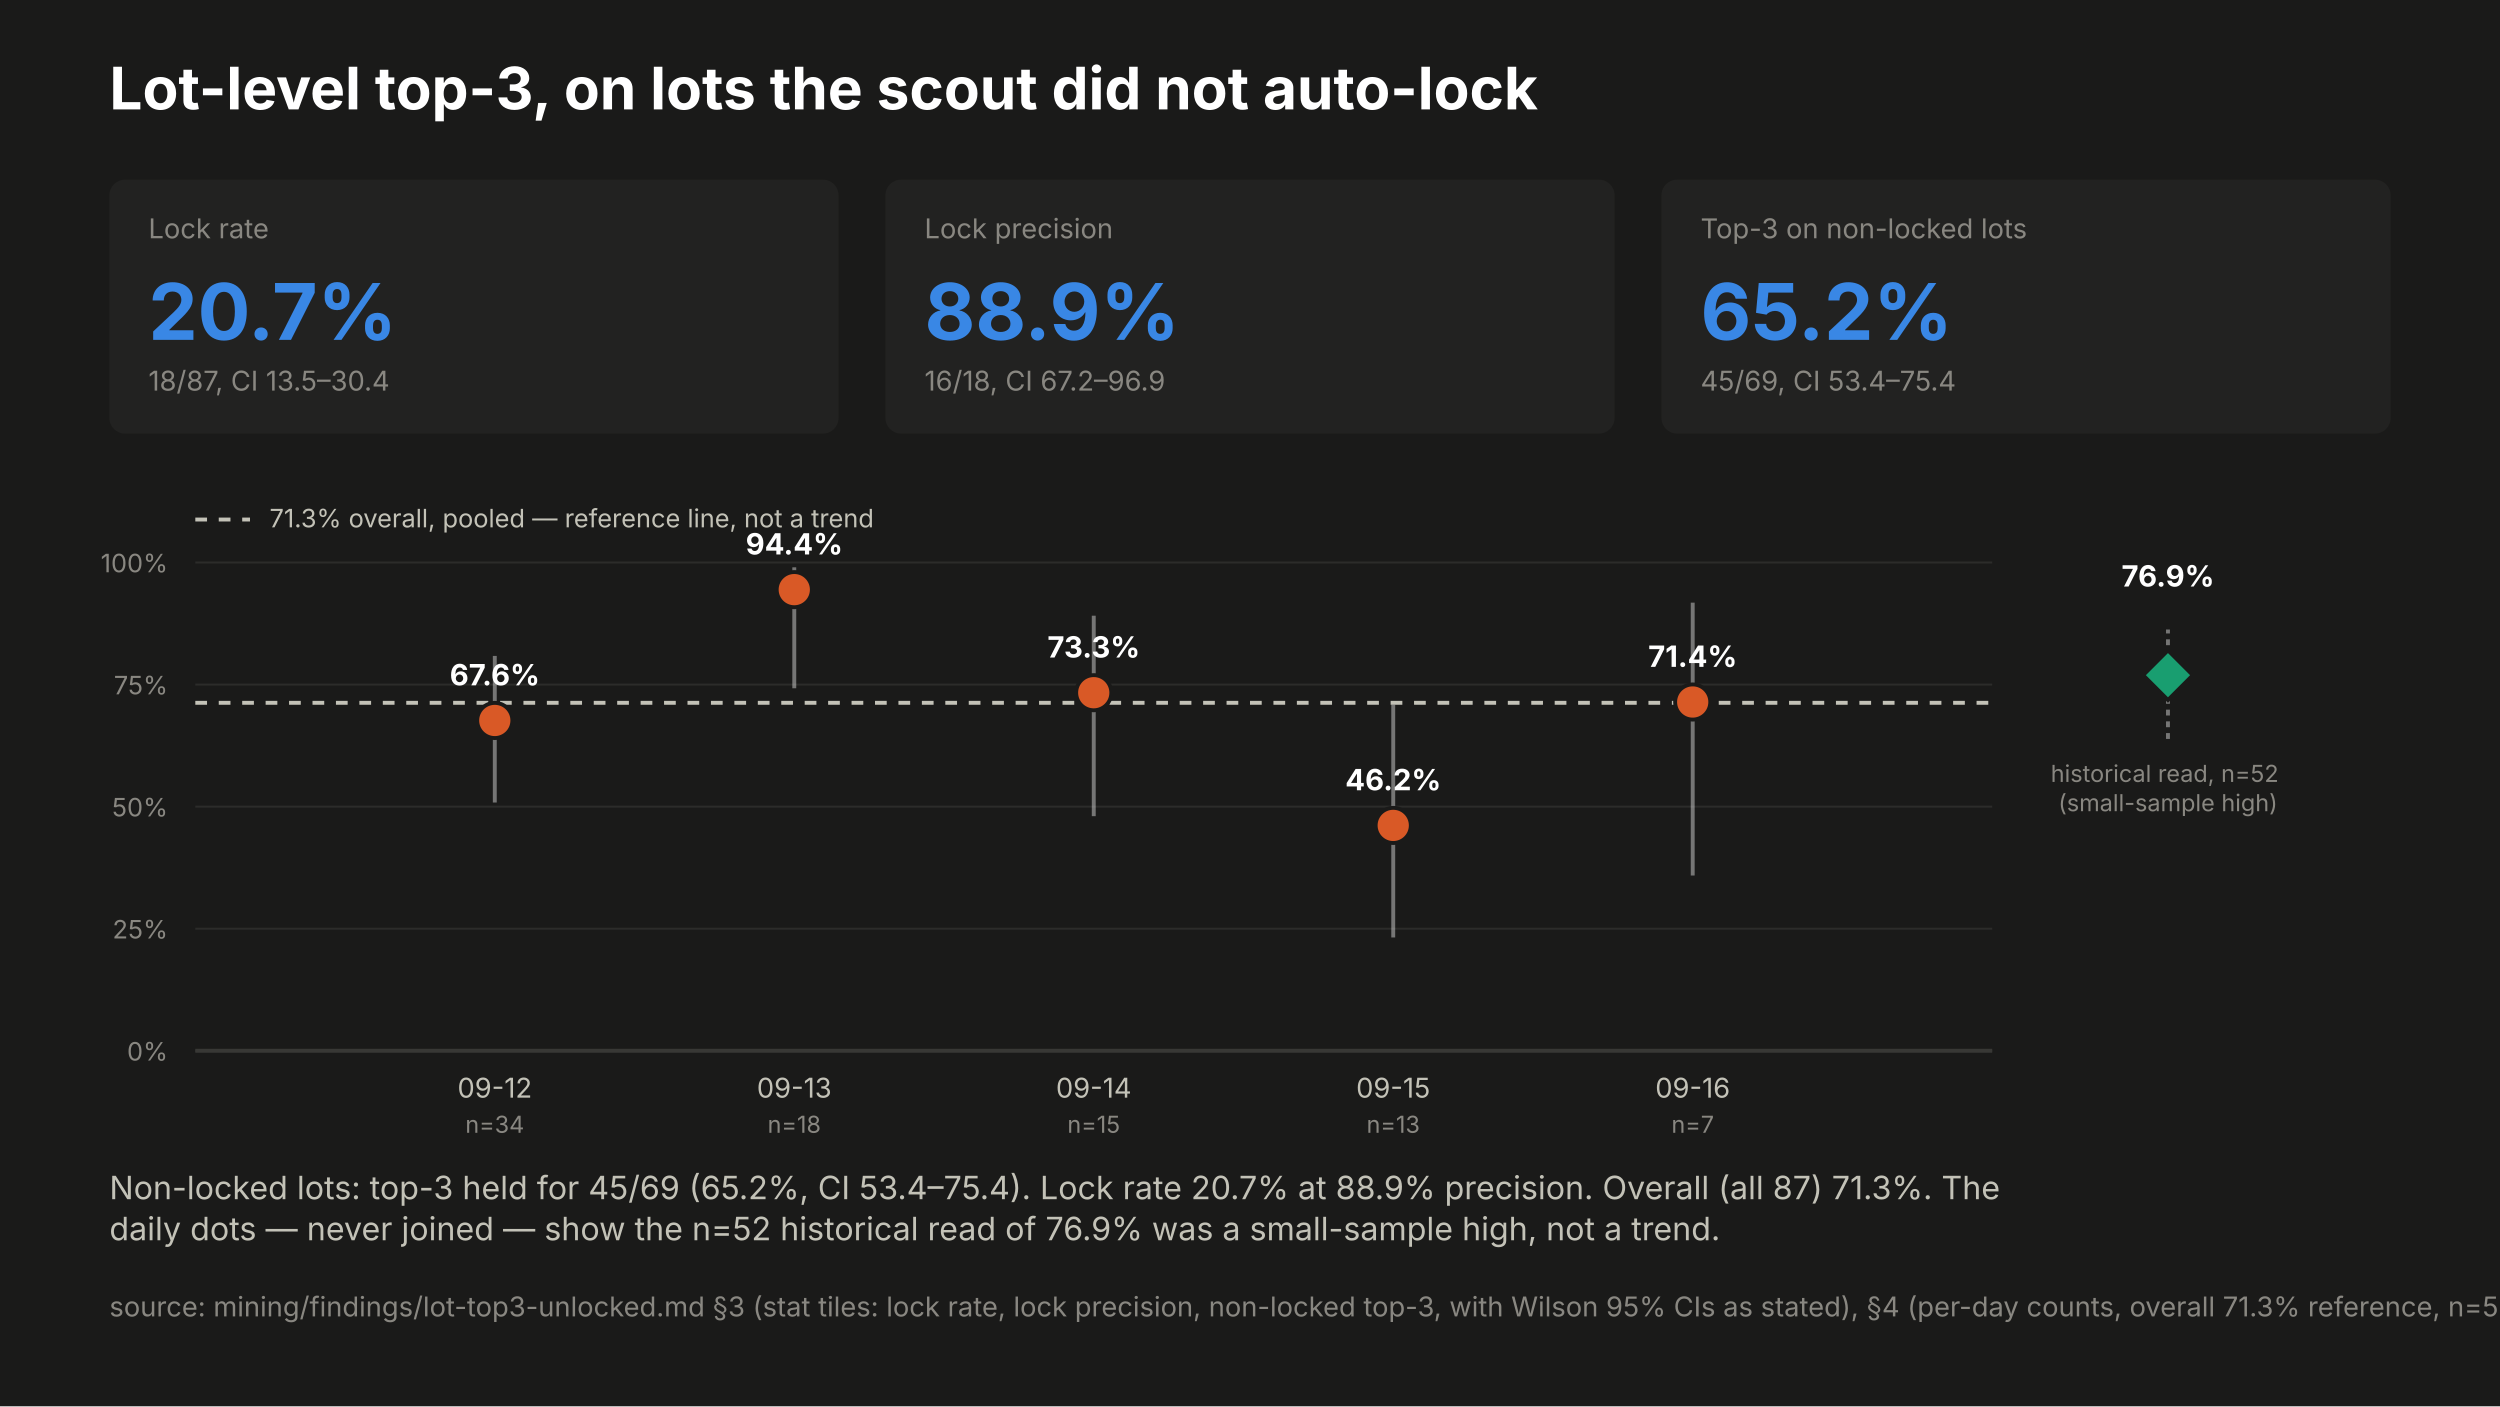
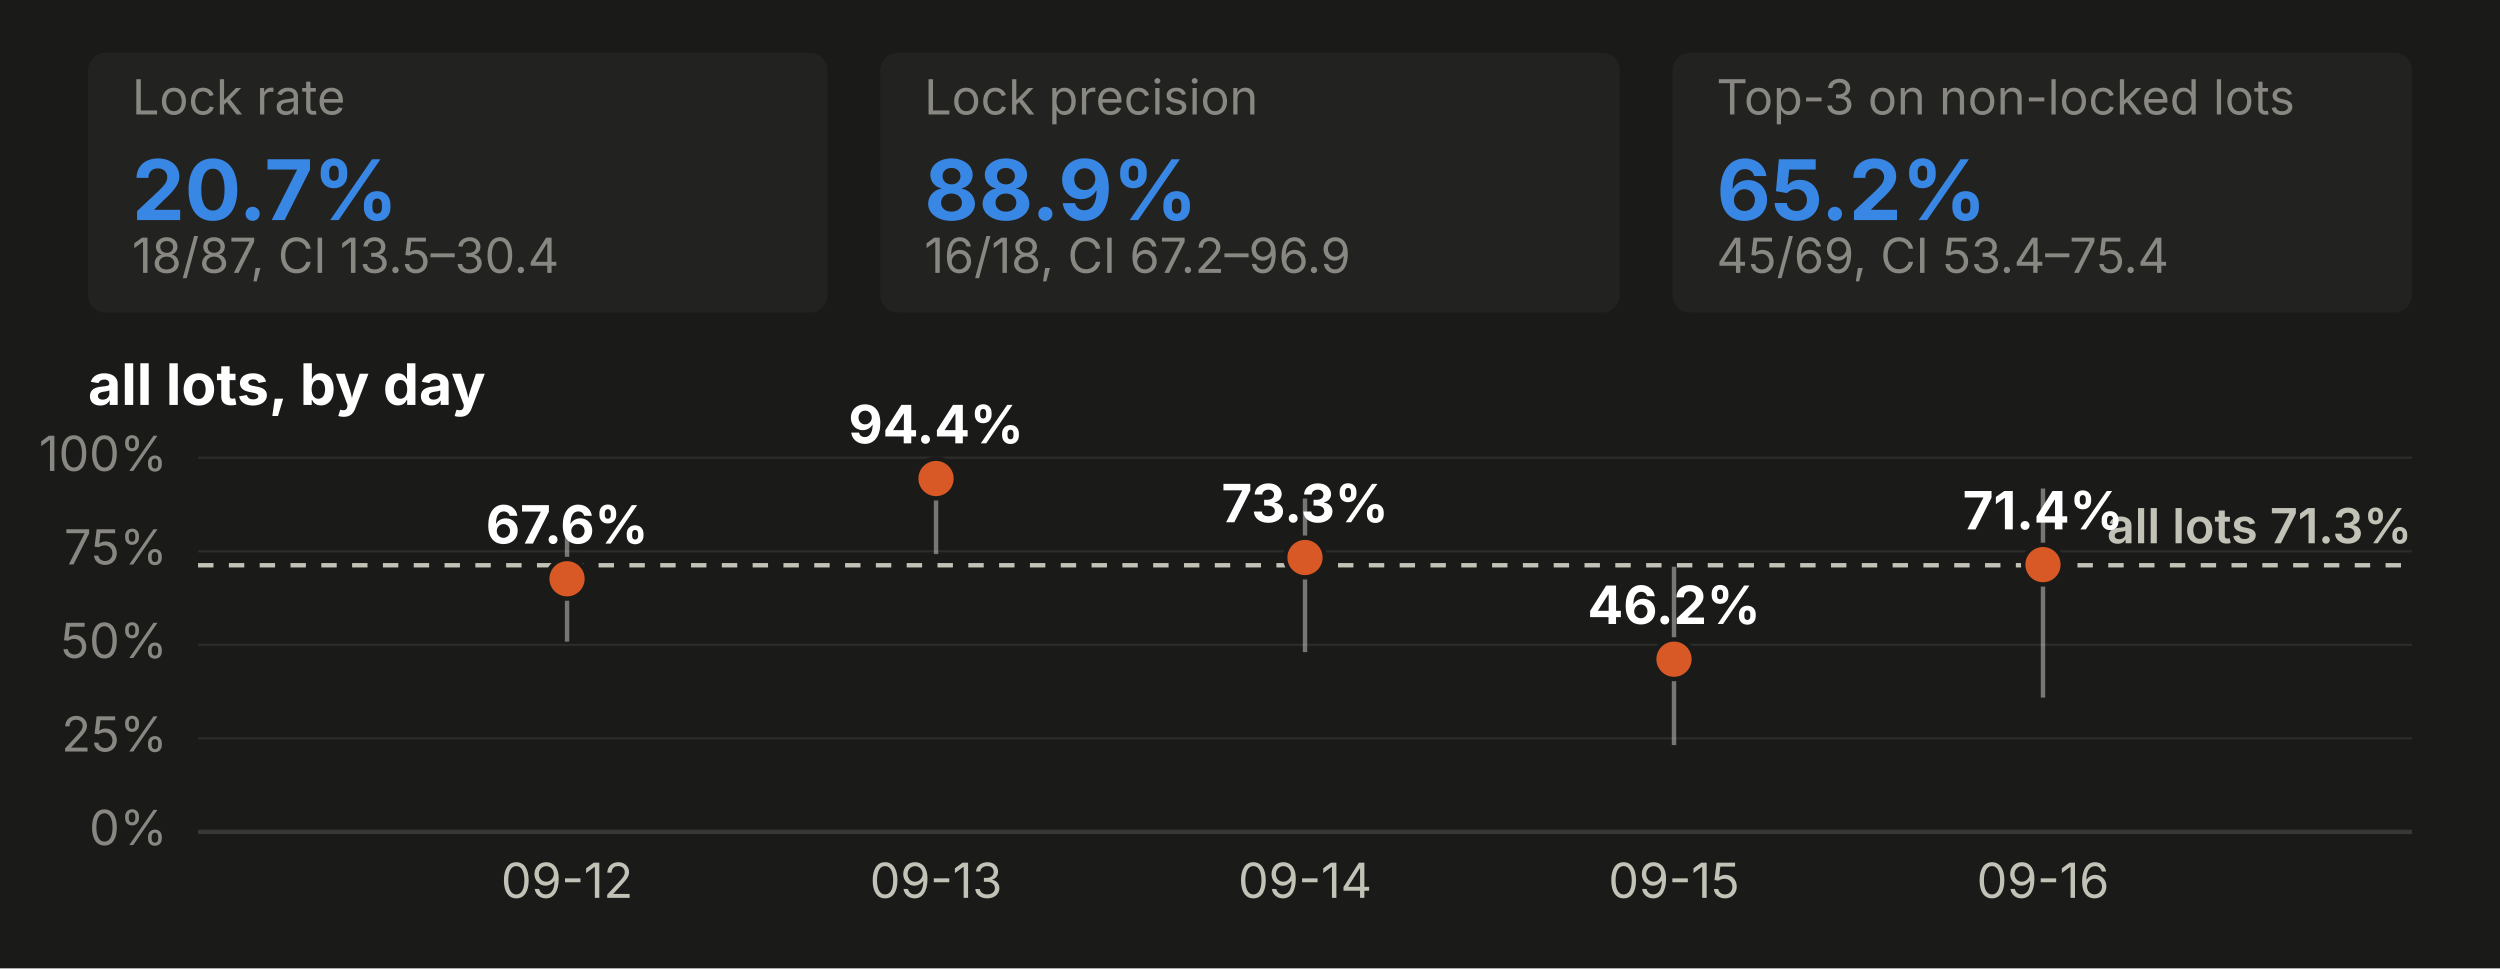
- <svg xmlns="http://www.w3.org/2000/svg" viewBox="0 0 1280 720" width="1280" height="720" font-family="system-ui, -apple-system, &quot;Segoe UI&quot;, sans-serif">
-   <rect x="0" y="0" width="1280" height="720" fill="#1a1a19" />
-   <text x="56" y="56" fill="#ffffff" font-size="30" font-weight="700">Lot-level top-3, on lots the scout did not auto-lock</text>
-   <rect x="56" y="92" width="373.333" height="130" rx="8" fill="#2c2c2a" opacity="0.45" />
-   <text x="76" y="122" fill="#898781" font-size="14">
-     <tspan x="76" y="122">Lock rate</tspan>
+ <svg xmlns="http://www.w3.org/2000/svg" viewBox="0 0 1136 440" width="1136" height="440" font-family="system-ui, -apple-system, &quot;Segoe UI&quot;, sans-serif">
+   <rect x="0" y="0" width="1136" height="440" fill="#1a1a19" />
+   <rect x="40" y="24" width="336" height="118" rx="8" fill="#2c2c2a" opacity="0.45" />
+   <text x="60" y="52" fill="#898781" font-size="22">
+     <tspan x="60" y="52">Lock rate</tspan>
  </text>
-   <text x="76" y="174" fill="#3987e5" font-size="40" font-weight="700">20.7%</text>
-   <text x="76" y="200" fill="#898781" font-size="14">18/87, CI 13.5–30.4</text>
-   <rect x="453.333" y="92" width="373.333" height="130" rx="8" fill="#2c2c2a" opacity="0.45" />
-   <text x="473.333" y="122" fill="#898781" font-size="14">
-     <tspan x="473.333" y="122">Lock precision</tspan>
+   <text x="60" y="100" fill="#3987e5" font-size="38" font-weight="700">20.7%</text>
+   <text x="60" y="124" fill="#898781" font-size="22">18/87, CI 13.5–30.4</text>
+   <rect x="400" y="24" width="336" height="118" rx="8" fill="#2c2c2a" opacity="0.45" />
+   <text x="420" y="52" fill="#898781" font-size="22">
+     <tspan x="420" y="52">Lock precision</tspan>
  </text>
-   <text x="473.333" y="174" fill="#3987e5" font-size="40" font-weight="700">88.9%</text>
-   <text x="473.333" y="200" fill="#898781" font-size="14">16/18, CI 67.2–96.9</text>
-   <rect x="850.667" y="92" width="373.333" height="130" rx="8" fill="#2c2c2a" opacity="0.45" />
-   <text x="870.667" y="122" fill="#898781" font-size="14">
-     <tspan x="870.667" y="122">Top-3 on non-locked lots</tspan>
+   <text x="420" y="100" fill="#3987e5" font-size="38" font-weight="700">88.9%</text>
+   <text x="420" y="124" fill="#898781" font-size="22">16/18, CI 67.2–96.9</text>
+   <rect x="760" y="24" width="336" height="118" rx="8" fill="#2c2c2a" opacity="0.45" />
+   <text x="780" y="52" fill="#898781" font-size="22">
+     <tspan x="780" y="52">Top-3 on non-locked lots</tspan>
  </text>
-   <text x="870.667" y="174" fill="#3987e5" font-size="40" font-weight="700">65.2%</text>
-   <text x="870.667" y="200" fill="#898781" font-size="14">45/69, CI 53.4–75.4</text>
-   <line x1="100" y1="538" x2="1020" y2="538" stroke="#2c2c2a" stroke-width="1" />
-   <text x="86" y="543" text-anchor="end" fill="#898781" font-size="13">0%</text>
-   <line x1="100" y1="475.5" x2="1020" y2="475.5" stroke="#2c2c2a" stroke-width="1" />
-   <text x="86" y="480.5" text-anchor="end" fill="#898781" font-size="13">25%</text>
-   <line x1="100" y1="413" x2="1020" y2="413" stroke="#2c2c2a" stroke-width="1" />
-   <text x="86" y="418" text-anchor="end" fill="#898781" font-size="13">50%</text>
-   <line x1="100" y1="350.5" x2="1020" y2="350.5" stroke="#2c2c2a" stroke-width="1" />
-   <text x="86" y="355.5" text-anchor="end" fill="#898781" font-size="13">75%</text>
-   <line x1="100" y1="288" x2="1020" y2="288" stroke="#2c2c2a" stroke-width="1" />
-   <text x="86" y="293" text-anchor="end" fill="#898781" font-size="13">100%</text>
-   <line x1="100" y1="359.839" x2="1020" y2="359.839" stroke="#c3c2b7" stroke-width="2" stroke-dasharray="6,6" />
-   <line x1="100" y1="266" x2="128" y2="266" stroke="#c3c2b7" stroke-width="2" stroke-dasharray="6,6" />
-   <text x="138" y="270" fill="#c3c2b7" font-size="13">71.3% overall, pooled — reference line, not a trend</text>
-   <line x1="253.333" y1="410.894" x2="253.333" y2="335.829" stroke="#ffffff" stroke-width="2" opacity="0.4" />
-   <circle cx="253.333" cy="368.882" r="9" fill="#d95926" stroke="#1a1a19" stroke-width="2" />
-   <text x="253.333" y="350.882" text-anchor="middle" fill="#ffffff" font-size="15" font-weight="700">67.6%</text>
-   <text x="253.333" y="562" text-anchor="middle" fill="#c3c2b7" font-size="14">09-12</text>
-   <text x="253.333" y="580" text-anchor="middle" fill="#898781" font-size="12">n=34</text>
-   <line x1="406.667" y1="352.394" x2="406.667" y2="290.469" stroke="#ffffff" stroke-width="2" opacity="0.4" />
-   <circle cx="406.667" cy="301.889" r="9" fill="#d95926" stroke="#1a1a19" stroke-width="2" />
-   <text x="406.667" y="283.889" text-anchor="middle" fill="#ffffff" font-size="15" font-weight="700">94.4%</text>
-   <text x="406.667" y="562" text-anchor="middle" fill="#c3c2b7" font-size="14">09-13</text>
-   <text x="406.667" y="580" text-anchor="middle" fill="#898781" font-size="12">n=18</text>
-   <line x1="560" y1="417.877" x2="560" y2="315.243" stroke="#ffffff" stroke-width="2" opacity="0.4" />
-   <circle cx="560" cy="354.667" r="9" fill="#d95926" stroke="#1a1a19" stroke-width="2" />
-   <text x="560" y="336.667" text-anchor="middle" fill="#ffffff" font-size="15" font-weight="700">73.3%</text>
-   <text x="560" y="562" text-anchor="middle" fill="#c3c2b7" font-size="14">09-14</text>
-   <text x="560" y="580" text-anchor="middle" fill="#898781" font-size="12">n=15</text>
-   <line x1="713.333" y1="479.986" x2="713.333" y2="360.859" stroke="#ffffff" stroke-width="2" opacity="0.4" />
-   <circle cx="713.333" cy="422.615" r="9" fill="#d95926" stroke="#1a1a19" stroke-width="2" />
-   <text x="713.333" y="404.615" text-anchor="middle" fill="#ffffff" font-size="15" font-weight="700">46.2%</text>
-   <text x="713.333" y="562" text-anchor="middle" fill="#c3c2b7" font-size="14">09-15</text>
-   <text x="713.333" y="580" text-anchor="middle" fill="#898781" font-size="12">n=13</text>
-   <line x1="866.667" y1="448.268" x2="866.667" y2="308.554" stroke="#ffffff" stroke-width="2" opacity="0.4" />
-   <circle cx="866.667" cy="359.429" r="9" fill="#d95926" stroke="#1a1a19" stroke-width="2" />
-   <text x="866.667" y="341.429" text-anchor="middle" fill="#ffffff" font-size="15" font-weight="700">71.4%</text>
-   <text x="866.667" y="562" text-anchor="middle" fill="#c3c2b7" font-size="14">09-16</text>
-   <text x="866.667" y="580" text-anchor="middle" fill="#898781" font-size="12">n=7</text>
-   <line x1="1110" y1="378.335" x2="1110" y2="322.31" stroke="#ffffff" stroke-width="2" opacity="0.4" stroke-dasharray="3,3" />
-   <rect x="1101" y="336.692" width="18" height="18" fill="#199e70" stroke="#1a1a19" stroke-width="2" transform="rotate(45 1110 345.6923)" />
-   <text x="1110" y="300.31" text-anchor="middle" fill="#ffffff" font-size="15" font-weight="700">76.9%</text>
-   <text x="1110" y="400.335" text-anchor="middle" fill="#898781" font-size="12">
-     <tspan x="1110" y="400.335">historical read, n=52</tspan>
-     <tspan x="1110" y="415.335">(small-sample high)</tspan>
-   </text>
-   <line x1="100" y1="538" x2="1020" y2="538" stroke="#383835" stroke-width="2" />
-   <text x="56" y="614" fill="#c3c2b7" font-size="16.5">
-     <tspan x="56" y="614">Non-locked lots: top-3 held for 45/69 (65.2%, CI 53.4–75.4). Lock rate 20.7% at 88.9% precision. Overall (all 87) 71.3%. The</tspan>
-     <tspan x="56" y="635">daily dots — never joined — show the n=52 historical read of 76.9% was a small-sample high, not a trend.</tspan>
-   </text>
-   <text x="56" y="674" fill="#898781" font-size="14">source: mining/findings/lot-top3-unlocked.md §3 (stat tiles: lock rate, lock precision, non-locked top-3, with Wilson 95% CIs as stated), §4 (per-day counts, overall 71.3% reference, n=52 historical read)</text>
+   <text x="780" y="100" fill="#3987e5" font-size="38" font-weight="700">65.2%</text>
+   <text x="780" y="124" fill="#898781" font-size="22">45/69, CI 53.4–75.4</text>
+   <text x="40" y="184" fill="#ffffff" font-size="26" font-weight="700">all lots, by day</text>
+   <line x1="90" y1="378" x2="1096" y2="378" stroke="#2c2c2a" stroke-width="1" />
+   <text x="76" y="384" text-anchor="end" fill="#898781" font-size="22">0%</text>
+   <line x1="90" y1="335.5" x2="1096" y2="335.5" stroke="#2c2c2a" stroke-width="1" />
+   <text x="76" y="341.5" text-anchor="end" fill="#898781" font-size="22">25%</text>
+   <line x1="90" y1="293" x2="1096" y2="293" stroke="#2c2c2a" stroke-width="1" />
+   <text x="76" y="299" text-anchor="end" fill="#898781" font-size="22">50%</text>
+   <line x1="90" y1="250.5" x2="1096" y2="250.5" stroke="#2c2c2a" stroke-width="1" />
+   <text x="76" y="256.5" text-anchor="end" fill="#898781" font-size="22">75%</text>
+   <line x1="90" y1="208" x2="1096" y2="208" stroke="#2c2c2a" stroke-width="1" />
+   <text x="76" y="214" text-anchor="end" fill="#898781" font-size="22">100%</text>
+   <line x1="90" y1="256.851" x2="1096" y2="256.851" stroke="#c3c2b7" stroke-width="2" stroke-dasharray="7,7" />
+   <text x="1096" y="246.851" text-anchor="end" fill="#c3c2b7" font-size="22" font-weight="600">all lots 71.3%</text>
+   <line x1="257.667" y1="291.568" x2="257.667" y2="240.523" stroke="#ffffff" stroke-width="2" opacity="0.4" />
+   <circle cx="257.667" cy="263" r="9" fill="#d95926" stroke="#1a1a19" stroke-width="2" />
+   <text x="257.667" y="247" text-anchor="middle" fill="#ffffff" font-size="24" font-weight="700">67.6%</text>
+   <text x="257.667" y="408" text-anchor="middle" fill="#c3c2b7" font-size="22">09-12</text>
+   <line x1="425.333" y1="251.788" x2="425.333" y2="209.679" stroke="#ffffff" stroke-width="2" opacity="0.4" />
+   <circle cx="425.333" cy="217.444" r="9" fill="#d95926" stroke="#1a1a19" stroke-width="2" />
+   <text x="425.333" y="201.444" text-anchor="middle" fill="#ffffff" font-size="24" font-weight="700">94.4%</text>
+   <text x="425.333" y="408" text-anchor="middle" fill="#c3c2b7" font-size="22">09-13</text>
+   <line x1="593" y1="296.317" x2="593" y2="226.525" stroke="#ffffff" stroke-width="2" opacity="0.4" />
+   <circle cx="593" cy="253.333" r="9" fill="#d95926" stroke="#1a1a19" stroke-width="2" />
+   <text x="593" y="237.333" text-anchor="middle" fill="#ffffff" font-size="24" font-weight="700">73.3%</text>
+   <text x="593" y="408" text-anchor="middle" fill="#c3c2b7" font-size="22">09-14</text>
+   <line x1="760.667" y1="338.55" x2="760.667" y2="257.544" stroke="#ffffff" stroke-width="2" opacity="0.4" />
+   <circle cx="760.667" cy="299.538" r="9" fill="#d95926" stroke="#1a1a19" stroke-width="2" />
+   <text x="760.667" y="283.538" text-anchor="middle" fill="#ffffff" font-size="24" font-weight="700">46.2%</text>
+   <text x="760.667" y="408" text-anchor="middle" fill="#c3c2b7" font-size="22">09-15</text>
+   <line x1="928.333" y1="316.982" x2="928.333" y2="221.977" stroke="#ffffff" stroke-width="2" opacity="0.4" />
+   <circle cx="928.333" cy="256.571" r="9" fill="#d95926" stroke="#1a1a19" stroke-width="2" />
+   <text x="928.333" y="240.571" text-anchor="middle" fill="#ffffff" font-size="24" font-weight="700">71.4%</text>
+   <text x="928.333" y="408" text-anchor="middle" fill="#c3c2b7" font-size="22">09-16</text>
+   <line x1="90" y1="378" x2="1096" y2="378" stroke="#383835" stroke-width="2" />
</svg>
